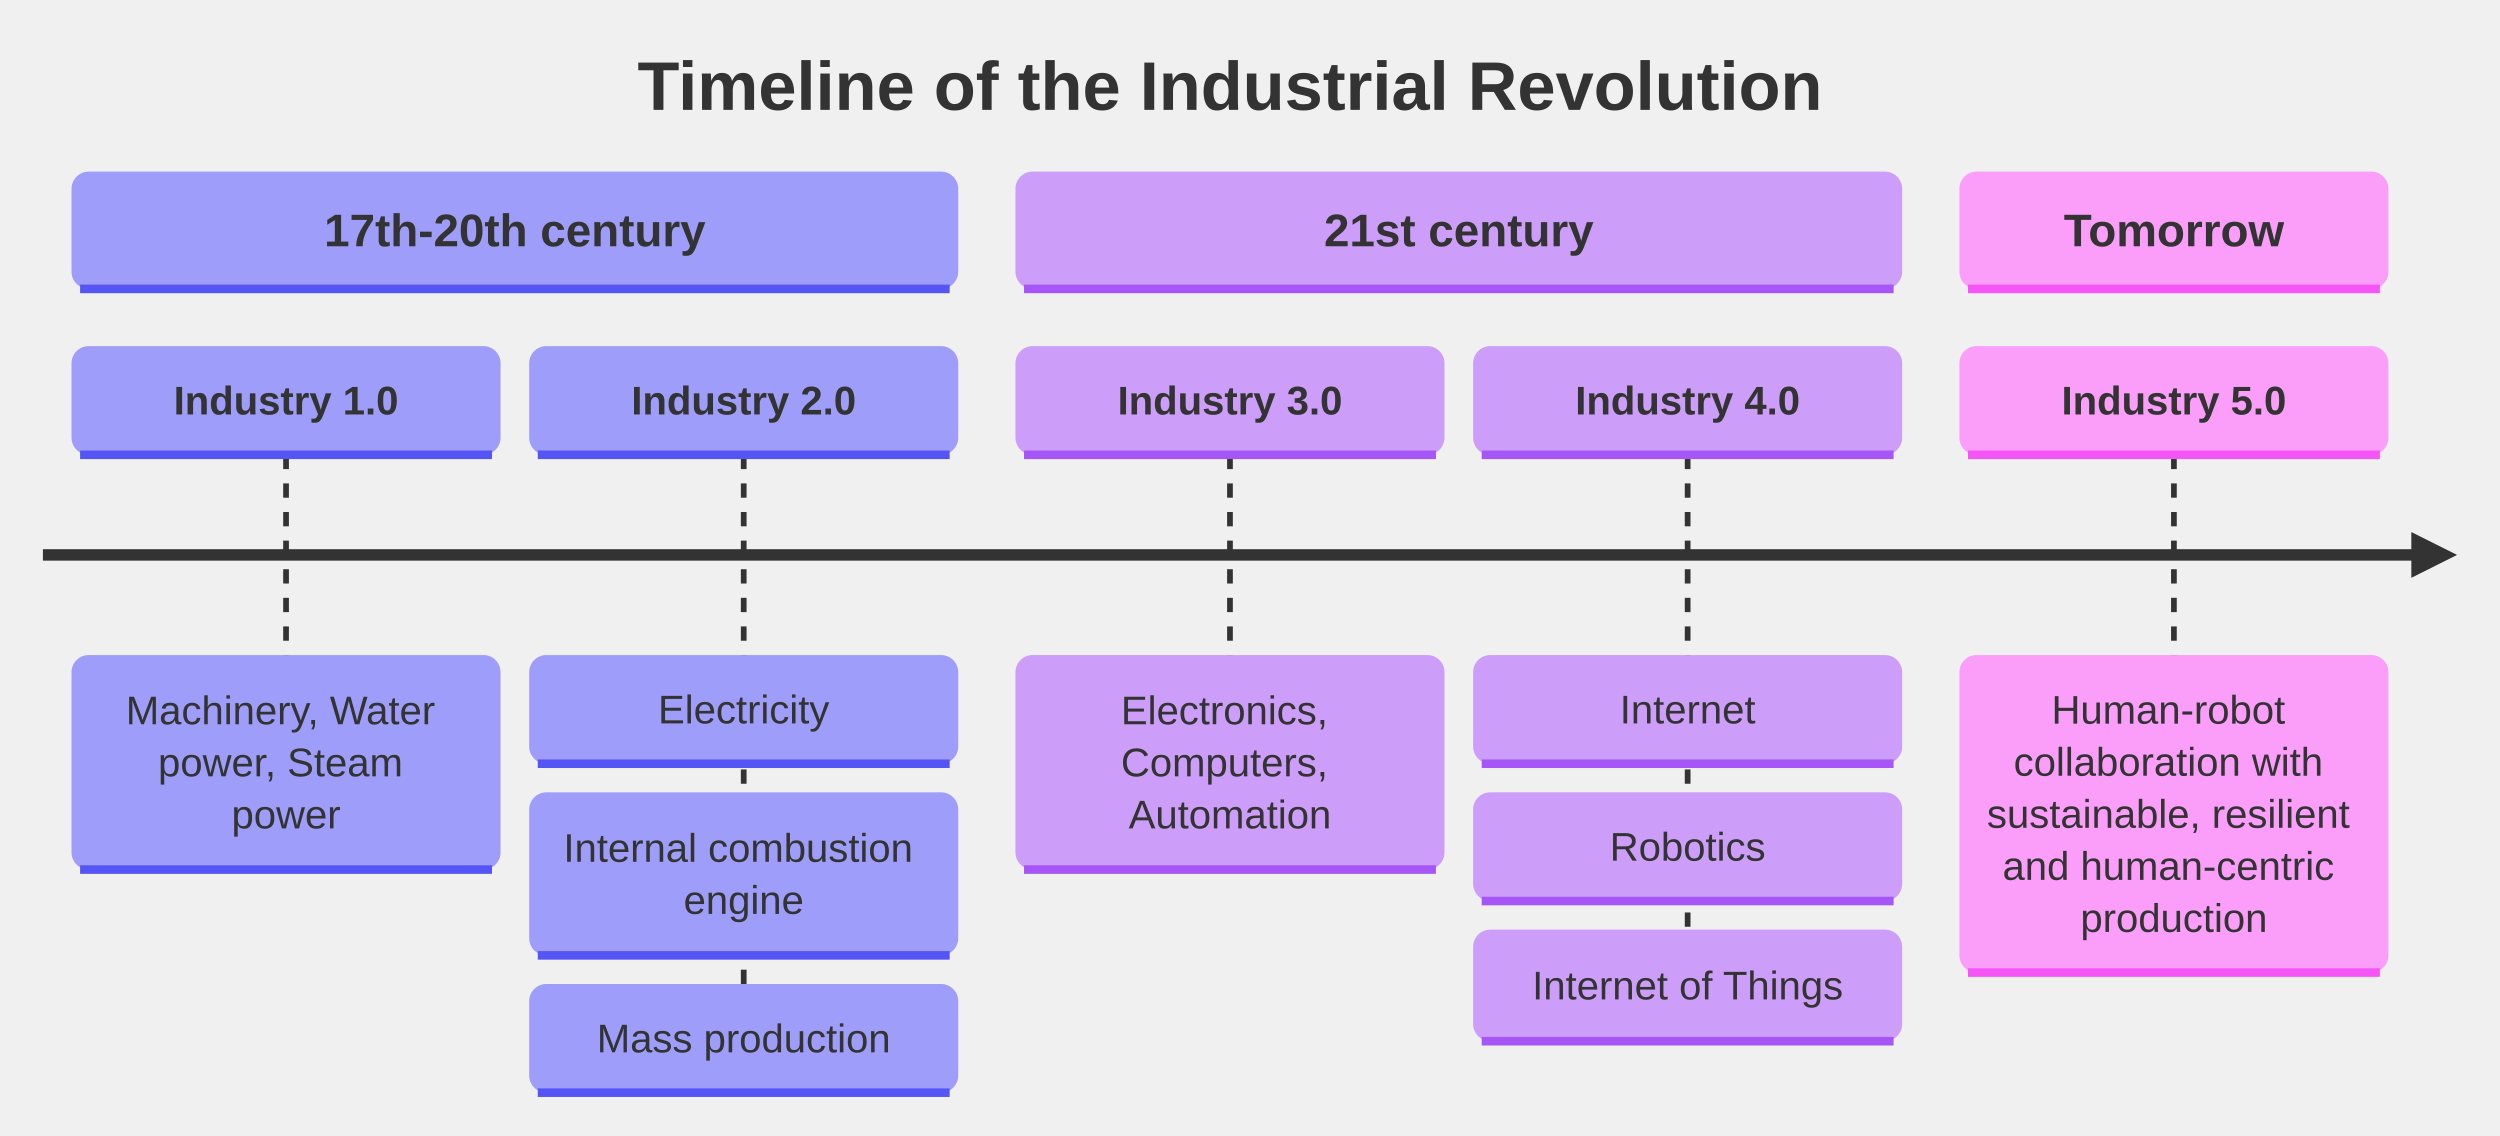
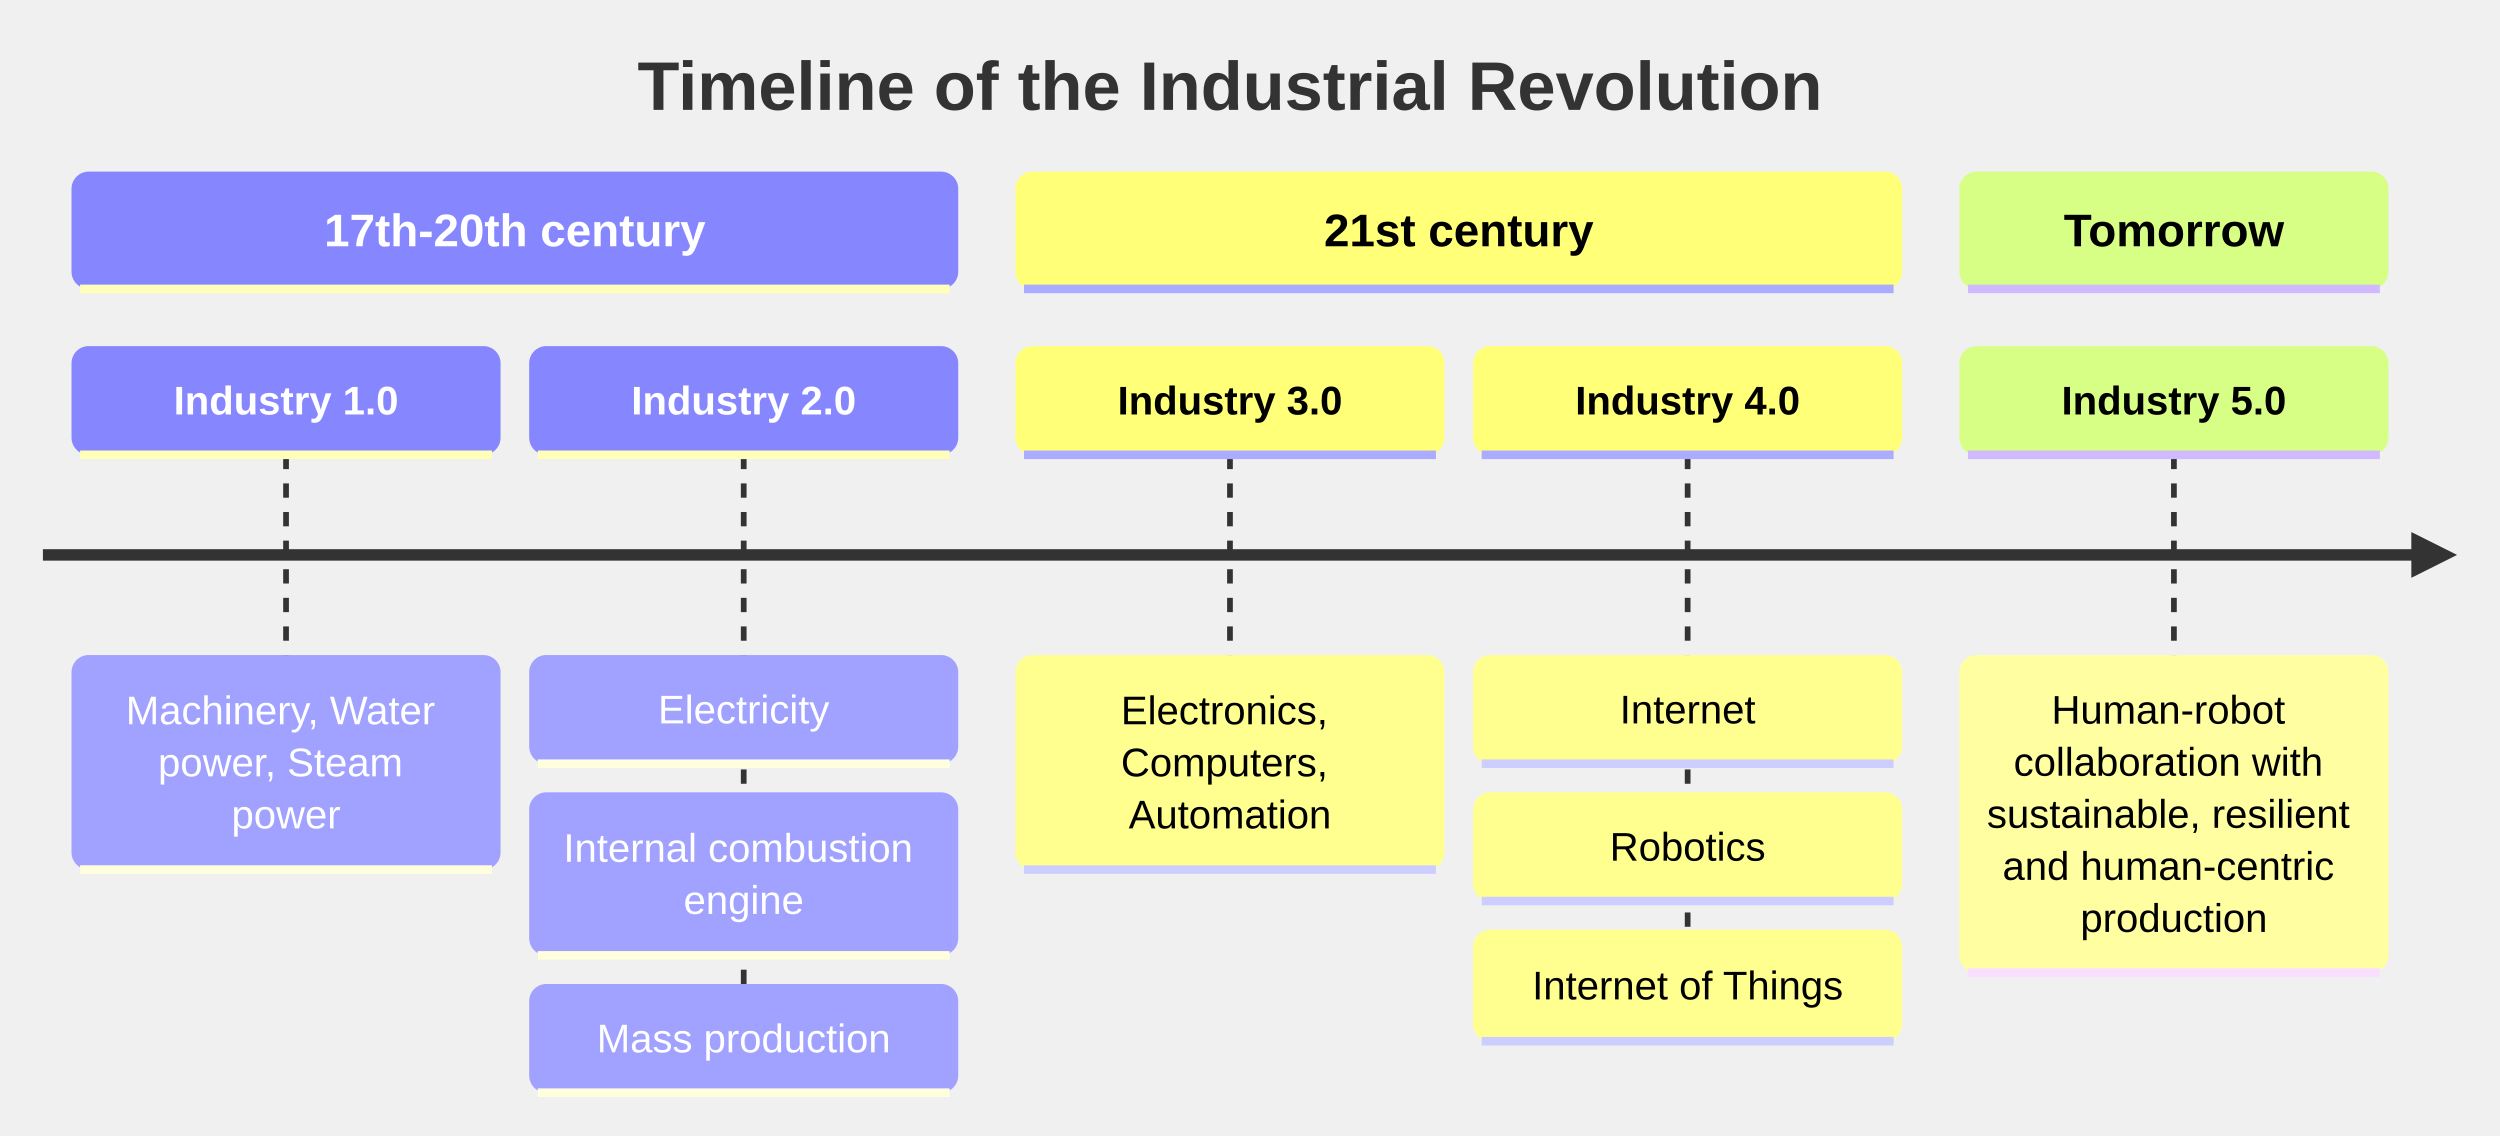
<svg xmlns="http://www.w3.org/2000/svg" id="my-svg" width="100%" class="timeline" style="max-width: 874px; background-color: white;" viewBox="-5 10 874 397" role="graphics-document document" aria-roledescription="timeline">
  <style>#my-svg{font-family:"trebuchet ms", verdana, arial, sans-serif;font-size:16px;}#my-svg text{font-family:"trebuchet ms", verdana, arial, sans-serif;}</style>
  <g>
    <g class="lines">
      <path class="eventLine" d="M95,169L95,314" fill="none" stroke="#333333" stroke-width="2" stroke-dasharray="5 5" />
      <path class="eventLine" d="M255,169L255,392" fill="none" stroke="#333333" stroke-width="2" stroke-dasharray="5 5" />
      <path class="eventLine" d="M425,169L425,314" fill="none" stroke="#333333" stroke-width="2" stroke-dasharray="5 5" />
      <path class="eventLine" d="M585,169L585,374" fill="none" stroke="#333333" stroke-width="2" stroke-dasharray="5 5" />
      <path class="eventLine" d="M755,169L755,350" fill="none" stroke="#333333" stroke-width="2" stroke-dasharray="5 5" />
      <path class="axis" d="M10,204L842,204" fill="none" stroke="#333333" stroke-width="4" />
      <path class="arrowhead" d="M838,196L854,204L838,212Z" fill="#333333" stroke="none" />
    </g>
    <g class="nodes">
      <g class="node">
-         <rect x="20" y="70" width="310" height="41" rx="6" ry="6" fill="#9e9efa" stroke="none" />
-         <path d="M23,111L327,111" fill="none" stroke="#5555f6" stroke-width="3" />
+         <rect x="20" y="70" width="310" height="41" rx="6" ry="6" fill="#8686ff" stroke="none" />
+         <path d="M23,111L327,111" fill="none" stroke="#ffffb9" stroke-width="3" />
      </g>
-       <text class="sectionTitle" x="175" y="96.1" text-anchor="middle" font-size="16" fill="#333333" font-weight="bold">17th-20th century</text>
+       <text class="sectionTitle" x="175" y="96.1" text-anchor="middle" font-size="16" fill="#ffffff" font-weight="bold">17th-20th century</text>
      <g class="node">
-         <rect x="20" y="131" width="150" height="38" rx="6" ry="6" fill="#9e9efa" stroke="none" />
-         <path d="M23,169L167,169" fill="none" stroke="#5555f6" stroke-width="3" />
+         <rect x="20" y="131" width="150" height="38" rx="6" ry="6" fill="#8686ff" stroke="none" />
+         <path d="M23,169L167,169" fill="none" stroke="#ffffb9" stroke-width="3" />
      </g>
-       <text class="periodText" x="95" y="154.9" text-anchor="middle" font-size="14" fill="#333333" font-weight="bold">Industry 1.0</text>
+       <text class="periodText" x="95" y="154.9" text-anchor="middle" font-size="14" fill="#ffffff" font-weight="bold">Industry 1.0</text>
      <g class="node">
-         <rect x="20" y="239" width="150" height="75" rx="6" ry="6" fill="#9e9efa" stroke="none" />
-         <path d="M23,314L167,314" fill="none" stroke="#5555f6" stroke-width="3" />
+         <rect x="20" y="239" width="150" height="75" rx="6" ry="6" fill="#a1a1ff" stroke="none" />
+         <path d="M23,314L167,314" fill="none" stroke="#ffffde" stroke-width="3" />
      </g>
-       <text class="eventText" x="95" y="263.2" text-anchor="middle" font-size="14" fill="#333333">
+       <text class="eventText" x="95" y="263.2" text-anchor="middle" font-size="14" fill="#ffffff">
        <tspan x="95" y="263.2">Machinery, Water</tspan>
        <tspan x="95" y="281.4">power, Steam</tspan>
        <tspan x="95" y="299.6">power</tspan>
      </text>
      <g class="node">
-         <rect x="180" y="131" width="150" height="38" rx="6" ry="6" fill="#9e9efa" stroke="none" />
-         <path d="M183,169L327,169" fill="none" stroke="#5555f6" stroke-width="3" />
+         <rect x="180" y="131" width="150" height="38" rx="6" ry="6" fill="#8686ff" stroke="none" />
+         <path d="M183,169L327,169" fill="none" stroke="#ffffb9" stroke-width="3" />
      </g>
-       <text class="periodText" x="255" y="154.9" text-anchor="middle" font-size="14" fill="#333333" font-weight="bold">Industry 2.0</text>
+       <text class="periodText" x="255" y="154.9" text-anchor="middle" font-size="14" fill="#ffffff" font-weight="bold">Industry 2.0</text>
      <g class="node">
-         <rect x="180" y="239" width="150" height="38" rx="6" ry="6" fill="#9e9efa" stroke="none" />
-         <path d="M183,277L327,277" fill="none" stroke="#5555f6" stroke-width="3" />
+         <rect x="180" y="239" width="150" height="38" rx="6" ry="6" fill="#a1a1ff" stroke="none" />
+         <path d="M183,277L327,277" fill="none" stroke="#ffffde" stroke-width="3" />
      </g>
-       <text class="eventText" x="255" y="262.9" text-anchor="middle" font-size="14" fill="#333333">Electricity</text>
+       <text class="eventText" x="255" y="262.9" text-anchor="middle" font-size="14" fill="#ffffff">Electricity</text>
      <g class="node">
-         <rect x="180" y="287" width="150" height="57" rx="6" ry="6" fill="#9e9efa" stroke="none" />
-         <path d="M183,344L327,344" fill="none" stroke="#5555f6" stroke-width="3" />
+         <rect x="180" y="287" width="150" height="57" rx="6" ry="6" fill="#a1a1ff" stroke="none" />
+         <path d="M183,344L327,344" fill="none" stroke="#ffffde" stroke-width="3" />
      </g>
-       <text class="eventText" x="255" y="311.3" text-anchor="middle" font-size="14" fill="#333333">
+       <text class="eventText" x="255" y="311.3" text-anchor="middle" font-size="14" fill="#ffffff">
        <tspan x="255" y="311.3">Internal combustion</tspan>
        <tspan x="255" y="329.5">engine</tspan>
      </text>
      <g class="node">
-         <rect x="180" y="354" width="150" height="38" rx="6" ry="6" fill="#9e9efa" stroke="none" />
-         <path d="M183,392L327,392" fill="none" stroke="#5555f6" stroke-width="3" />
+         <rect x="180" y="354" width="150" height="38" rx="6" ry="6" fill="#a1a1ff" stroke="none" />
+         <path d="M183,392L327,392" fill="none" stroke="#ffffde" stroke-width="3" />
      </g>
-       <text class="eventText" x="255" y="377.9" text-anchor="middle" font-size="14" fill="#333333">Mass production</text>
+       <text class="eventText" x="255" y="377.9" text-anchor="middle" font-size="14" fill="#ffffff">Mass production</text>
      <g class="node">
-         <rect x="350" y="70" width="310" height="41" rx="6" ry="6" fill="#cc9efa" stroke="none" />
-         <path d="M353,111L657,111" fill="none" stroke="#a655f6" stroke-width="3" />
+         <rect x="350" y="70" width="310" height="41" rx="6" ry="6" fill="#ffff78" stroke="none" />
+         <path d="M353,111L657,111" fill="none" stroke="#ababff" stroke-width="3" />
      </g>
-       <text class="sectionTitle" x="505" y="96.1" text-anchor="middle" font-size="16" fill="#333333" font-weight="bold">21st century</text>
+       <text class="sectionTitle" x="505" y="96.1" text-anchor="middle" font-size="16" fill="#000000" font-weight="bold">21st century</text>
      <g class="node">
-         <rect x="350" y="131" width="150" height="38" rx="6" ry="6" fill="#cc9efa" stroke="none" />
-         <path d="M353,169L497,169" fill="none" stroke="#a655f6" stroke-width="3" />
+         <rect x="350" y="131" width="150" height="38" rx="6" ry="6" fill="#ffff78" stroke="none" />
+         <path d="M353,169L497,169" fill="none" stroke="#ababff" stroke-width="3" />
      </g>
-       <text class="periodText" x="425" y="154.9" text-anchor="middle" font-size="14" fill="#333333" font-weight="bold">Industry 3.0</text>
+       <text class="periodText" x="425" y="154.9" text-anchor="middle" font-size="14" fill="#000000" font-weight="bold">Industry 3.0</text>
      <g class="node">
-         <rect x="350" y="239" width="150" height="75" rx="6" ry="6" fill="#cc9efa" stroke="none" />
-         <path d="M353,314L497,314" fill="none" stroke="#a655f6" stroke-width="3" />
+         <rect x="350" y="239" width="150" height="75" rx="6" ry="6" fill="#ffff90" stroke="none" />
+         <path d="M353,314L497,314" fill="none" stroke="#cdcdff" stroke-width="3" />
      </g>
-       <text class="eventText" x="425" y="263.2" text-anchor="middle" font-size="14" fill="#333333">
+       <text class="eventText" x="425" y="263.2" text-anchor="middle" font-size="14" fill="#000000">
        <tspan x="425" y="263.2">Electronics,</tspan>
        <tspan x="425" y="281.4">Computers,</tspan>
        <tspan x="425" y="299.6">Automation</tspan>
      </text>
      <g class="node">
-         <rect x="510" y="131" width="150" height="38" rx="6" ry="6" fill="#cc9efa" stroke="none" />
-         <path d="M513,169L657,169" fill="none" stroke="#a655f6" stroke-width="3" />
+         <rect x="510" y="131" width="150" height="38" rx="6" ry="6" fill="#ffff78" stroke="none" />
+         <path d="M513,169L657,169" fill="none" stroke="#ababff" stroke-width="3" />
      </g>
-       <text class="periodText" x="585" y="154.9" text-anchor="middle" font-size="14" fill="#333333" font-weight="bold">Industry 4.0</text>
+       <text class="periodText" x="585" y="154.9" text-anchor="middle" font-size="14" fill="#000000" font-weight="bold">Industry 4.0</text>
      <g class="node">
-         <rect x="510" y="239" width="150" height="38" rx="6" ry="6" fill="#cc9efa" stroke="none" />
-         <path d="M513,277L657,277" fill="none" stroke="#a655f6" stroke-width="3" />
+         <rect x="510" y="239" width="150" height="38" rx="6" ry="6" fill="#ffff90" stroke="none" />
+         <path d="M513,277L657,277" fill="none" stroke="#cdcdff" stroke-width="3" />
      </g>
-       <text class="eventText" x="585" y="262.9" text-anchor="middle" font-size="14" fill="#333333">Internet</text>
+       <text class="eventText" x="585" y="262.9" text-anchor="middle" font-size="14" fill="#000000">Internet</text>
      <g class="node">
-         <rect x="510" y="287" width="150" height="38" rx="6" ry="6" fill="#cc9efa" stroke="none" />
-         <path d="M513,325L657,325" fill="none" stroke="#a655f6" stroke-width="3" />
+         <rect x="510" y="287" width="150" height="38" rx="6" ry="6" fill="#ffff90" stroke="none" />
+         <path d="M513,325L657,325" fill="none" stroke="#cdcdff" stroke-width="3" />
      </g>
-       <text class="eventText" x="585" y="310.9" text-anchor="middle" font-size="14" fill="#333333">Robotics</text>
+       <text class="eventText" x="585" y="310.9" text-anchor="middle" font-size="14" fill="#000000">Robotics</text>
      <g class="node">
-         <rect x="510" y="335" width="150" height="39" rx="6" ry="6" fill="#cc9efa" stroke="none" />
-         <path d="M513,374L657,374" fill="none" stroke="#a655f6" stroke-width="3" />
+         <rect x="510" y="335" width="150" height="39" rx="6" ry="6" fill="#ffff90" stroke="none" />
+         <path d="M513,374L657,374" fill="none" stroke="#cdcdff" stroke-width="3" />
      </g>
-       <text class="eventText" x="585" y="359.4" text-anchor="middle" font-size="14" fill="#333333">Internet of Things</text>
+       <text class="eventText" x="585" y="359.4" text-anchor="middle" font-size="14" fill="#000000">Internet of Things</text>
      <g class="node">
-         <rect x="680" y="70" width="150" height="41" rx="6" ry="6" fill="#fa9efa" stroke="none" />
-         <path d="M683,111L827,111" fill="none" stroke="#f655f6" stroke-width="3" />
+         <rect x="680" y="70" width="150" height="41" rx="6" ry="6" fill="#d7ff86" stroke="none" />
+         <path d="M683,111L827,111" fill="none" stroke="#d0b9ff" stroke-width="3" />
      </g>
-       <text class="sectionTitle" x="755" y="96.1" text-anchor="middle" font-size="16" fill="#333333" font-weight="bold">Tomorrow</text>
+       <text class="sectionTitle" x="755" y="96.1" text-anchor="middle" font-size="16" fill="#000000" font-weight="bold">Tomorrow</text>
      <g class="node">
-         <rect x="680" y="131" width="150" height="38" rx="6" ry="6" fill="#fa9efa" stroke="none" />
-         <path d="M683,169L827,169" fill="none" stroke="#f655f6" stroke-width="3" />
+         <rect x="680" y="131" width="150" height="38" rx="6" ry="6" fill="#d7ff86" stroke="none" />
+         <path d="M683,169L827,169" fill="none" stroke="#d0b9ff" stroke-width="3" />
      </g>
-       <text class="periodText" x="755" y="154.9" text-anchor="middle" font-size="14" fill="#333333" font-weight="bold">Industry 5.0</text>
+       <text class="periodText" x="755" y="154.9" text-anchor="middle" font-size="14" fill="#000000" font-weight="bold">Industry 5.0</text>
      <g class="node">
-         <rect x="680" y="239" width="150" height="111" rx="6" ry="6" fill="#fa9efa" stroke="none" />
-         <path d="M683,350L827,350" fill="none" stroke="#f655f6" stroke-width="3" />
+         <rect x="680" y="239" width="150" height="111" rx="6" ry="6" fill="#ffffa1" stroke="none" />
+         <path d="M683,350L827,350" fill="none" stroke="#fadeff" stroke-width="3" />
      </g>
-       <text class="eventText" x="755" y="263" text-anchor="middle" font-size="14" fill="#333333">
+       <text class="eventText" x="755" y="263" text-anchor="middle" font-size="14" fill="#000000">
        <tspan x="755" y="263">Human-robot</tspan>
        <tspan x="755" y="281.2">collaboration with</tspan>
        <tspan x="755" y="299.4">sustainable, resilient</tspan>
        <tspan x="755" y="317.6">and human-centric</tspan>
        <tspan x="755" y="335.8">production</tspan>
      </text>
      <text class="titleText" x="425" y="48.4" text-anchor="middle" font-size="24" fill="#333" font-weight="bold">Timeline of the Industrial Revolution</text>
    </g>
  </g>
</svg>
